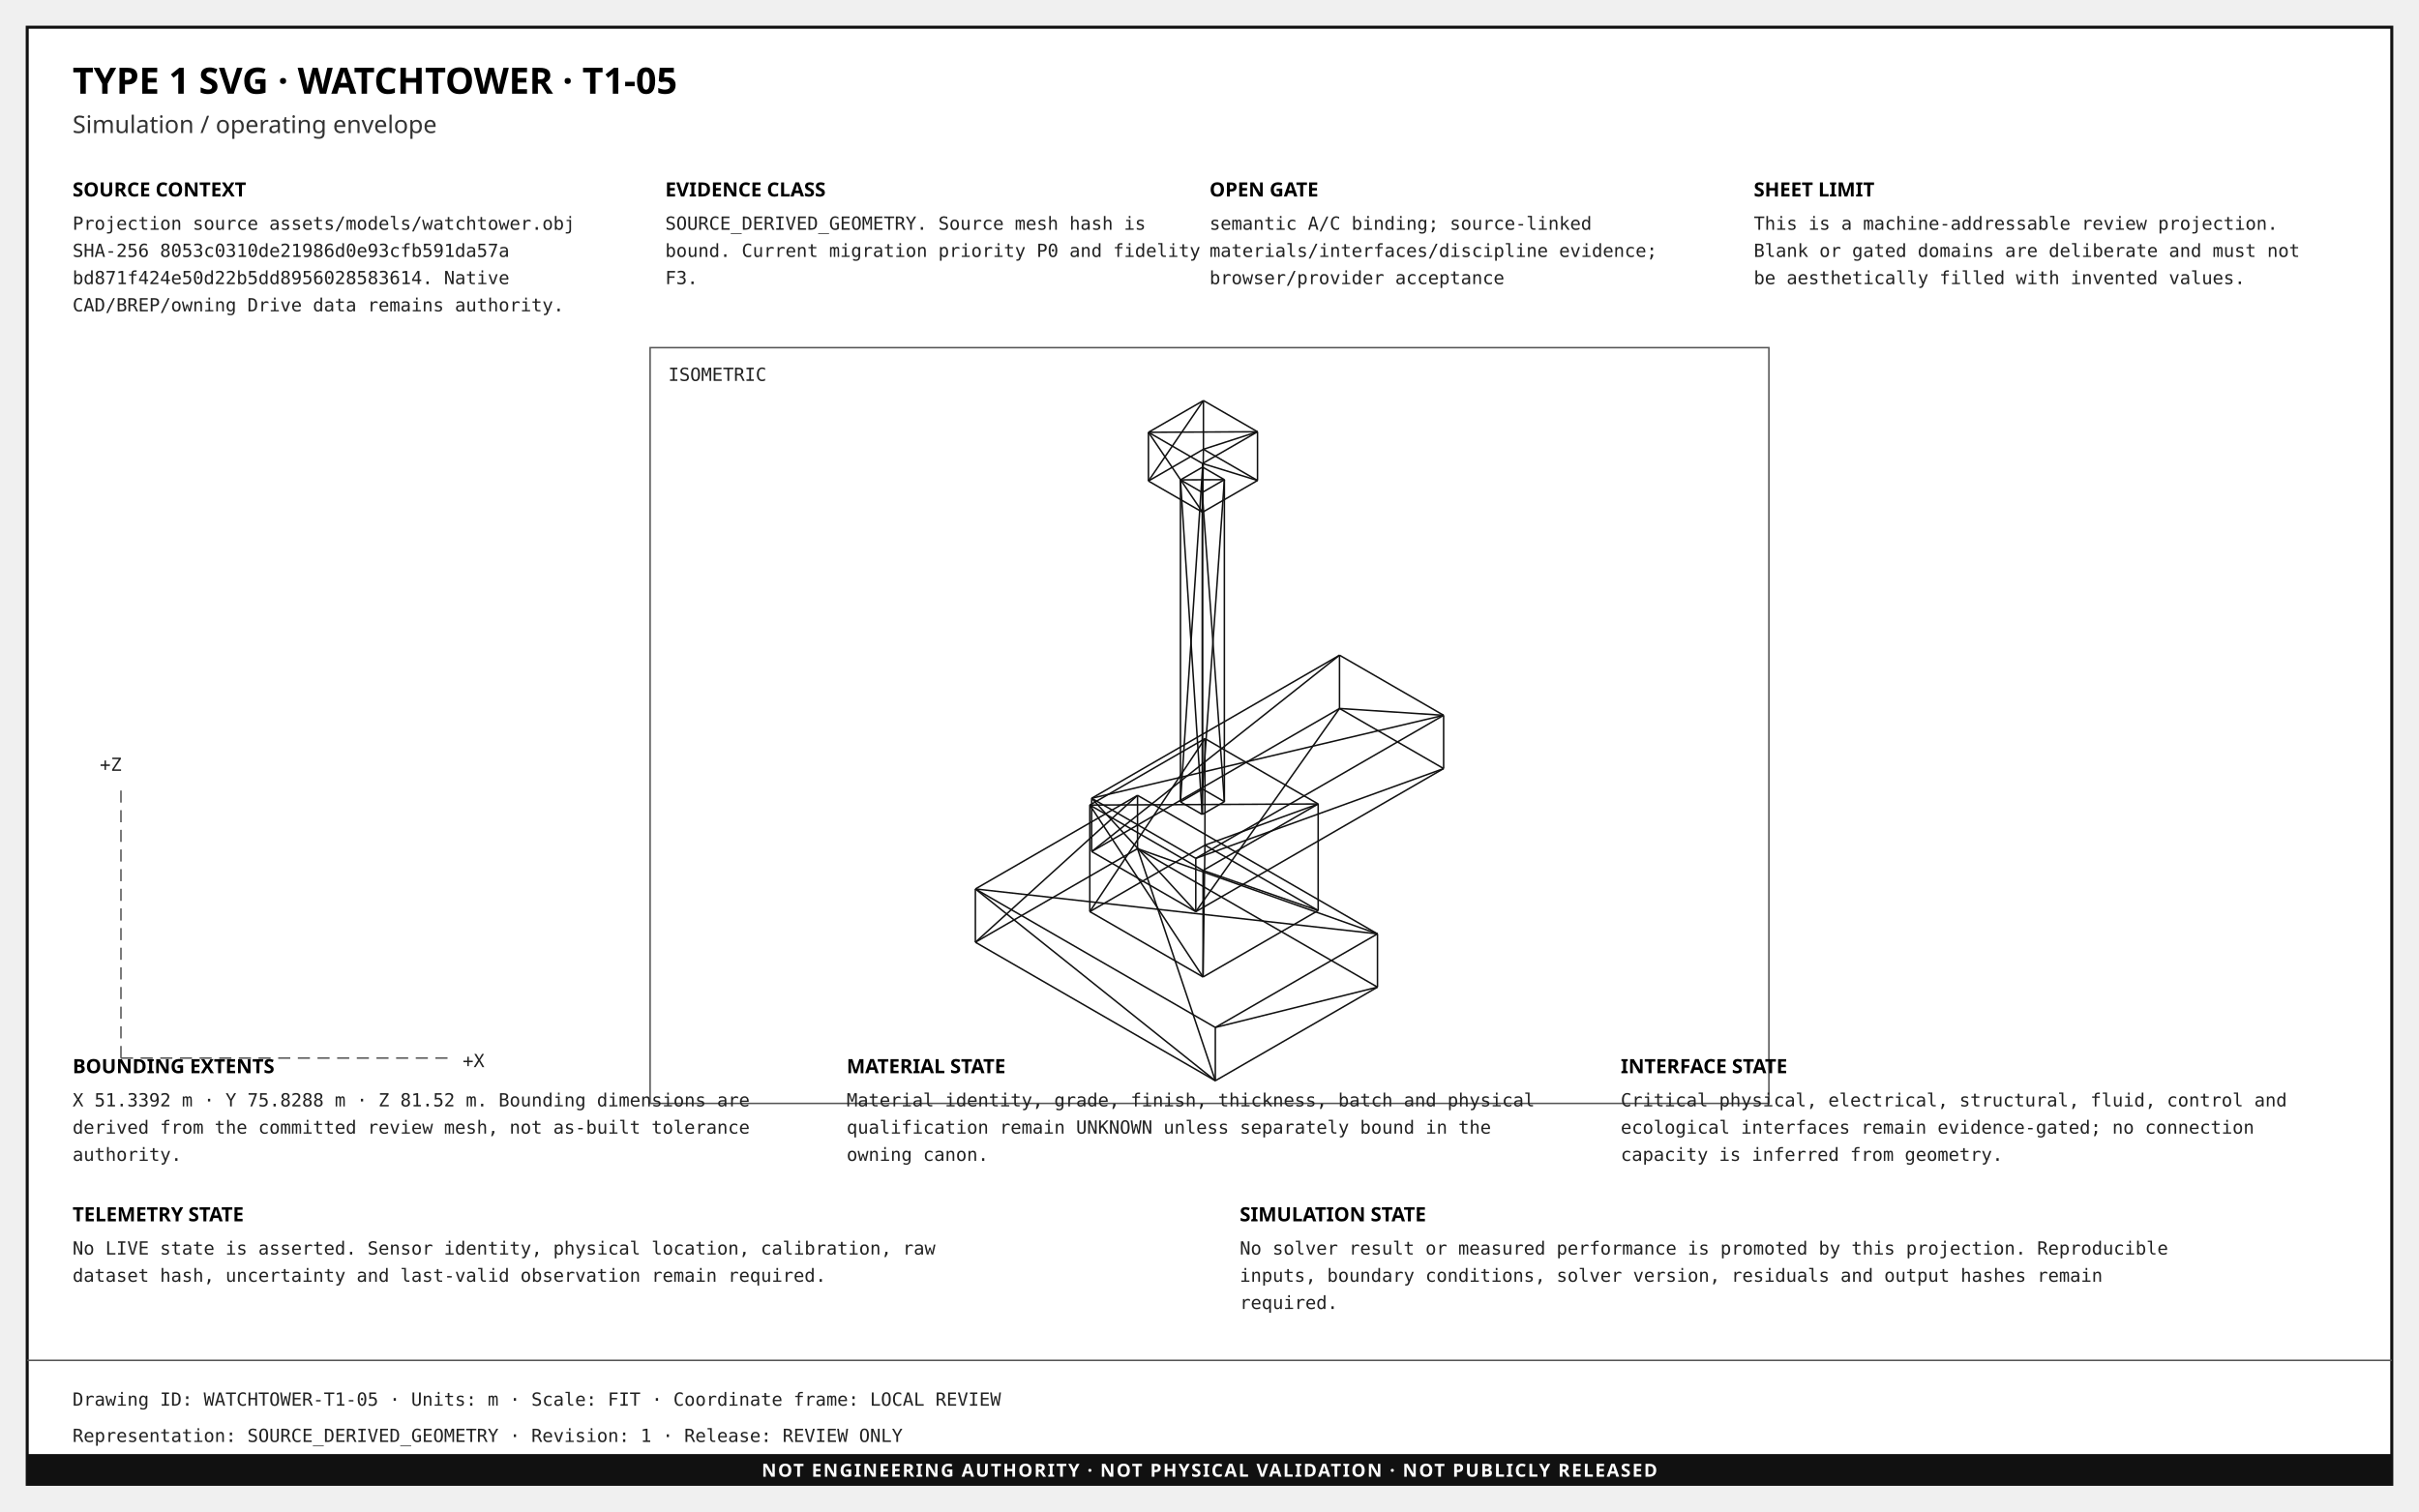
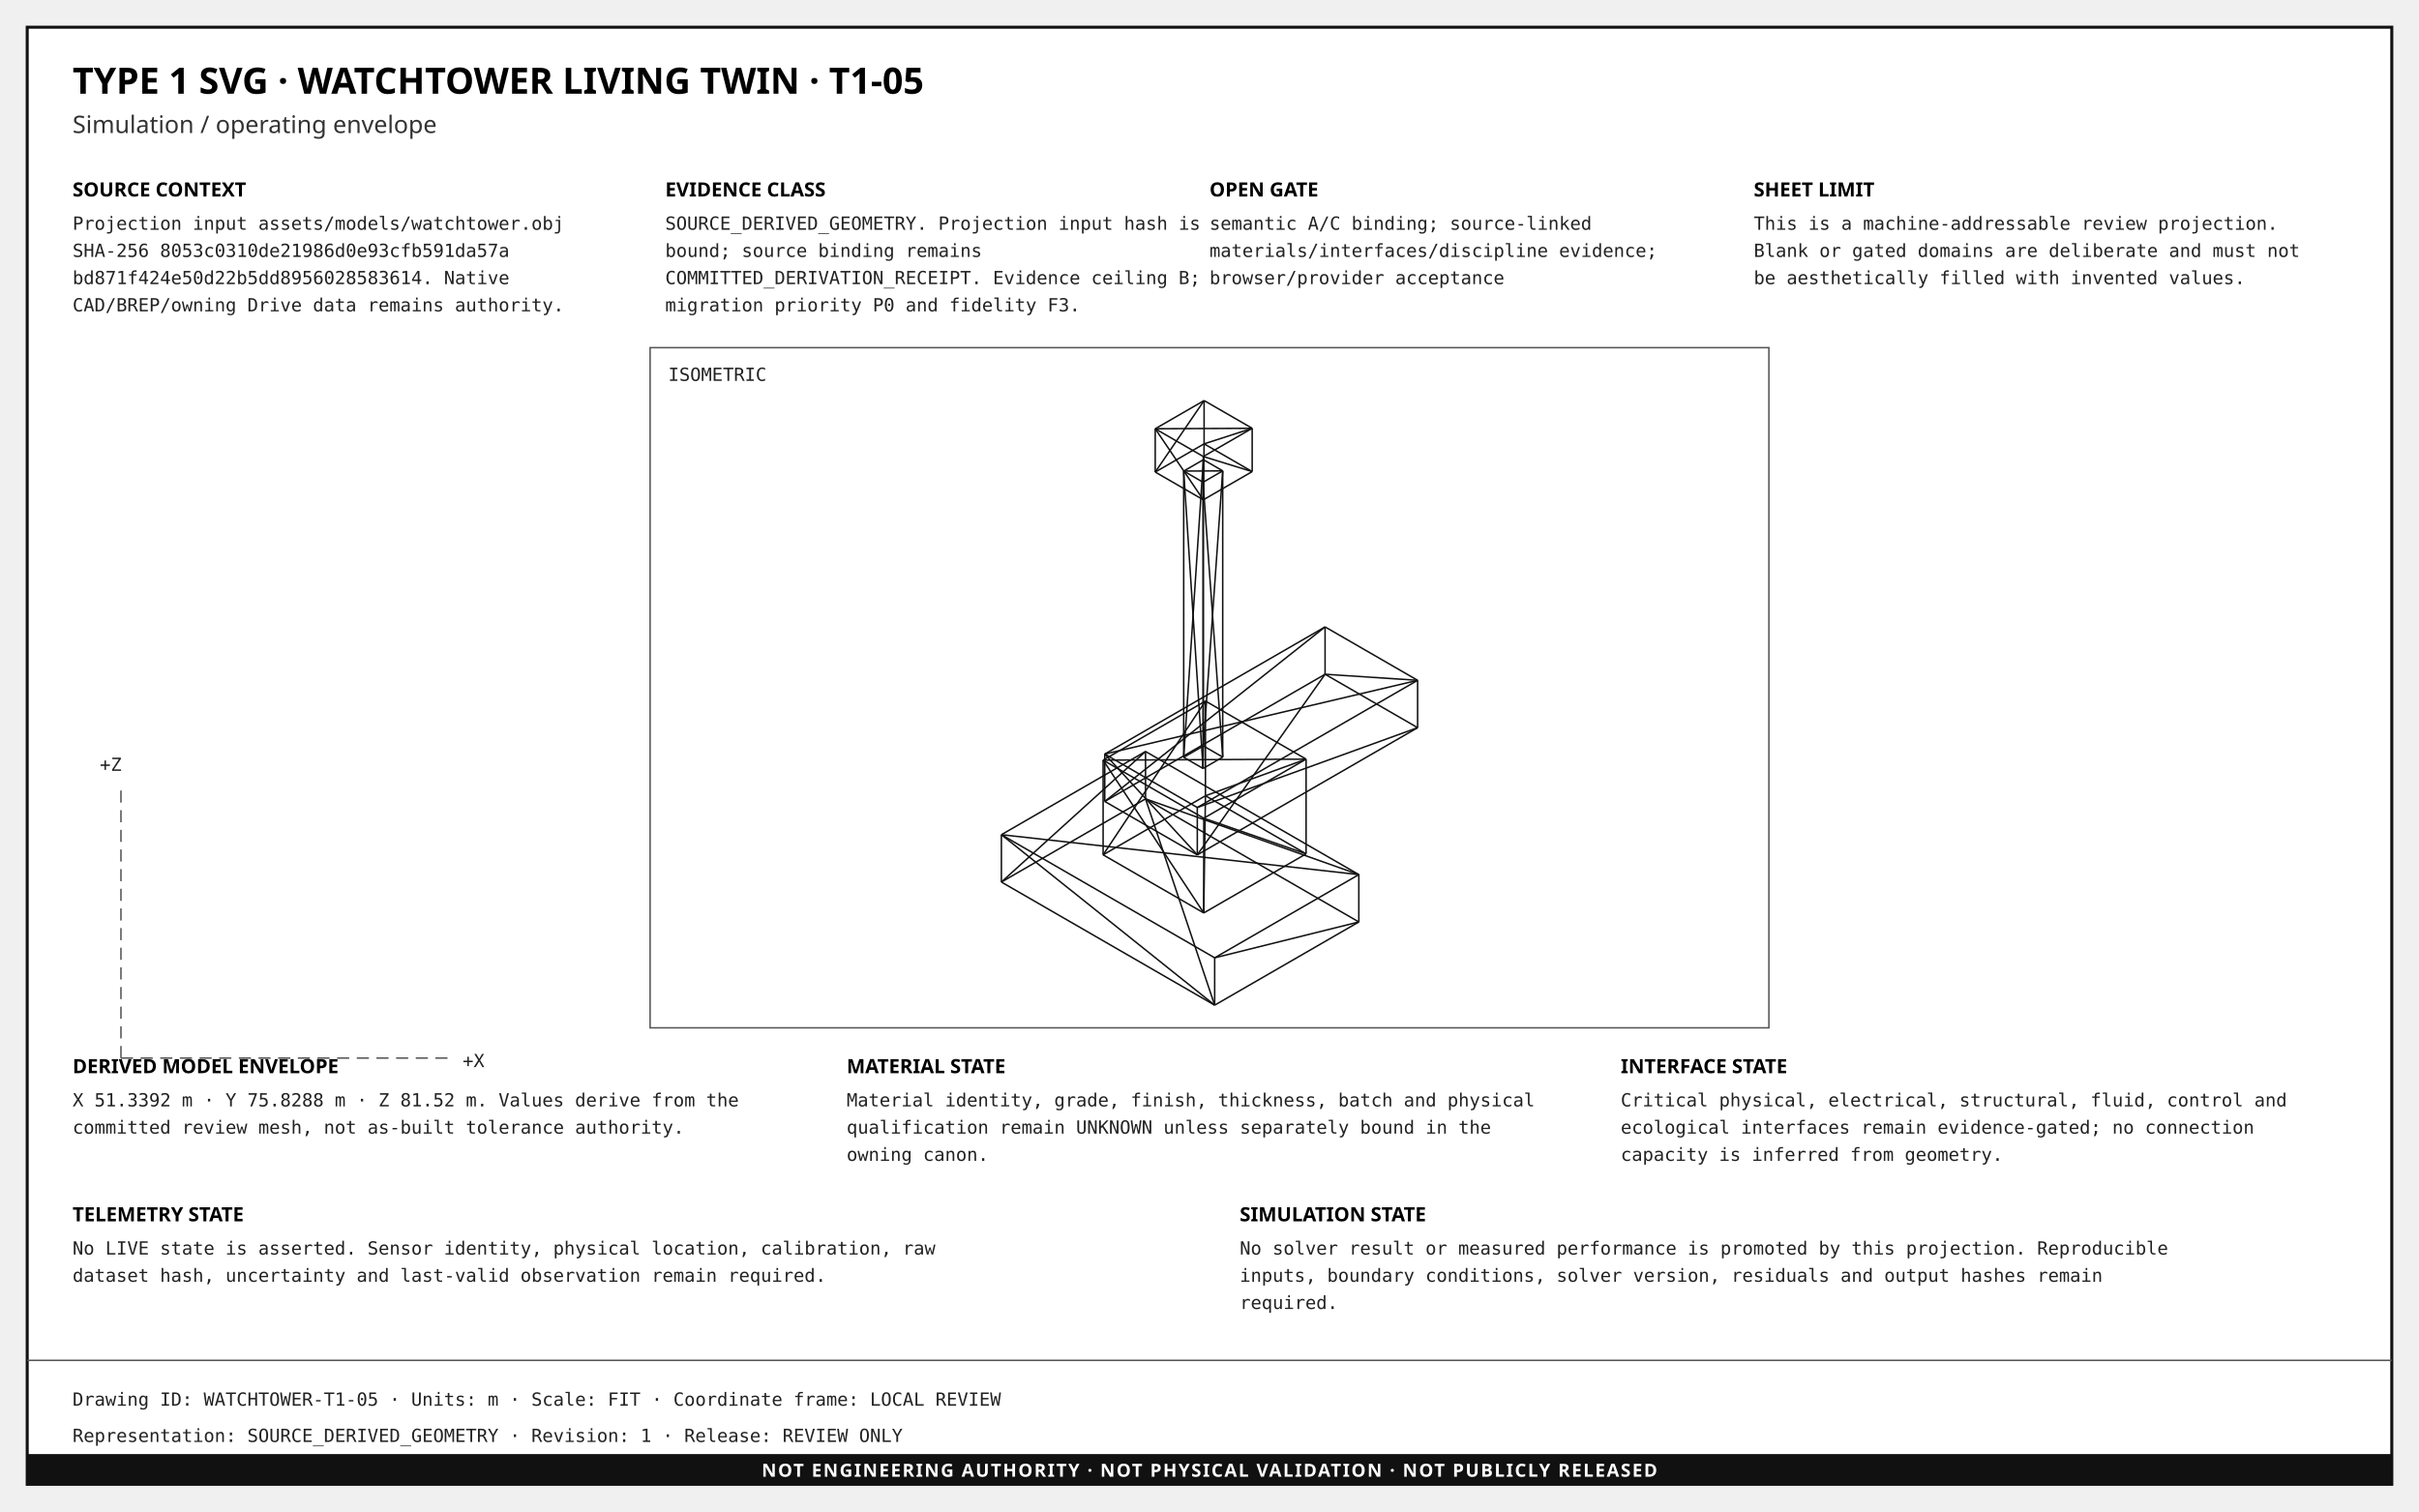
- <svg xmlns="http://www.w3.org/2000/svg" width="100%" height="auto" viewBox="0 0 1600 1000" preserveAspectRatio="xMidYMin meet" data-twin-id="watchtower" data-drawing-id="WATCHTOWER-T1-05" data-representation-class="SOURCE_DERIVED_GEOMETRY" data-release-state="REVIEW_ONLY_NOT_PUBLICLY_RELEASED">
-   <style>.sheet{fill:#fff;stroke:#111;stroke-width:2}.border,.viewbox{fill:none;stroke:#555;stroke-width:1}.geometry{stroke:#111;stroke-width:1;fill:none;vector-effect:non-scaling-stroke}.datum{stroke:#555;stroke-width:1;stroke-dasharray:8 5}.title{font:700 24px system-ui,sans-serif}.subtitle{font:16px system-ui,sans-serif;fill:#333}.section-title{font:700 13px system-ui,sans-serif}.body,.label{font:12px ui-monospace,monospace;fill:#222}.gate{fill:#111}.gate-text{font:700 12px system-ui,sans-serif;fill:#fff;letter-spacing:1px}</style>
+ <svg xmlns="http://www.w3.org/2000/svg" width="100%" height="auto" viewBox="0 0 1600 1000" preserveAspectRatio="xMidYMin meet" role="img" aria-labelledby="WATCHTOWER-T1-05-title WATCHTOWER-T1-05-desc" data-twin-id="watchtower" data-drawing-id="WATCHTOWER-T1-05" data-representation-class="SOURCE_DERIVED_GEOMETRY" data-package-kind="SOURCE_BOUNDED_REVIEW" data-evidence-ceiling="B" data-source-binding-state="COMMITTED_DERIVATION_RECEIPT" data-dimension-authority="DERIVED_MODEL_ENVELOPE_ONLY" data-type1-complete="false" data-release-eligible="false" data-release-state="REVIEW_ONLY_NOT_PUBLICLY_RELEASED">
+   <style>.sheet{fill:#fff;stroke:#111;stroke-width:2}.border,.viewbox{fill:none;stroke:#555;stroke-width:1}.geometry{stroke:#111;stroke-width:1;fill:none;vector-effect:non-scaling-stroke}.datum{stroke:#555;stroke-width:1;stroke-dasharray:8 5}.title{font:700 24px system-ui,sans-serif}.subtitle{font:16px system-ui,sans-serif;fill:#333}.section-title{font:700 13px system-ui,sans-serif}.body,.label{font:12px ui-monospace,monospace;fill:#222}.proxy-watermark{font:700 12px system-ui,sans-serif;fill:#111;letter-spacing:1.5px}.gate{fill:#111}.gate-text{font:700 12px system-ui,sans-serif;fill:#fff;letter-spacing:1px}</style>
  <g id="L00-SHEET" data-layer="L00-SHEET">
    <rect x="18" y="18" width="1564" height="964" class="sheet" />
-     <text x="48" y="62" class="title">TYPE 1 SVG · WATCHTOWER · T1-05</text>
+     <text x="48" y="62" class="title">TYPE 1 SVG · WATCHTOWER LIVING TWIN · T1-05</text>
    <text x="48" y="88" class="subtitle">Simulation / operating envelope</text>
    <line x1="18" y1="900" x2="1582" y2="900" class="border" />
    <text x="48" y="930" class="body">Drawing ID: WATCHTOWER-T1-05 · Units: m · Scale: FIT · Coordinate frame: LOCAL REVIEW</text>
    <text x="48" y="954" class="body">Representation: SOURCE_DERIVED_GEOMETRY · Revision: 1 · Release: REVIEW ONLY</text>
  </g>
  <g id="L10-CONTEXT" data-layer="L10-CONTEXT">
    <text x="48" y="130" class="section-title">SOURCE CONTEXT</text>
-     <text x="48" y="152" class="body">Projection source assets/models/watchtower.obj</text>
+     <text x="48" y="152" class="body">Projection input assets/models/watchtower.obj</text>
    <text x="48" y="170" class="body">SHA-256 8053c0310de21986d0e93cfb591da57a</text>
    <text x="48" y="188" class="body">bd871f424e50d22b5dd8956028583614. Native</text>
    <text x="48" y="206" class="body">CAD/BREP/owning Drive data remains authority.</text>
  </g>
  <g id="L20-AUTH-GEOMETRY" data-layer="L20-AUTH-GEOMETRY">

</g>
  <g id="L21-DERIVED-GEOMETRY" data-layer="L21-DERIVED-GEOMETRY">
-     <rect x="430" y="230" width="740" height="500" class="viewbox" />
+     <rect x="430" y="230" width="740" height="450" class="viewbox" />
    <text x="442" y="252" class="label">ISOMETRIC</text>
-     <line id="WATCHTOWER-T1-05-ISOMETRIC-edge-0000" data-feature-id="EDGE-0000" x1="720.835" y1="603.114" x2="720.835" y2="532.620" class="geometry" />
-     <line id="WATCHTOWER-T1-05-ISOMETRIC-edge-0001" data-feature-id="EDGE-0001" x1="720.835" y1="603.114" x2="796.981" y2="559.151" class="geometry" />
-     <line id="WATCHTOWER-T1-05-ISOMETRIC-edge-0002" data-feature-id="EDGE-0002" x1="720.835" y1="603.114" x2="796.981" y2="488.657" class="geometry" />
-     <line id="WATCHTOWER-T1-05-ISOMETRIC-edge-0003" data-feature-id="EDGE-0003" x1="720.835" y1="532.620" x2="796.981" y2="488.657" class="geometry" />
-     <line id="WATCHTOWER-T1-05-ISOMETRIC-edge-0004" data-feature-id="EDGE-0004" x1="796.981" y1="559.151" x2="796.981" y2="488.657" class="geometry" />
-     <line id="WATCHTOWER-T1-05-ISOMETRIC-edge-0005" data-feature-id="EDGE-0005" x1="720.835" y1="603.114" x2="795.727" y2="646.353" class="geometry" />
-     <line id="WATCHTOWER-T1-05-ISOMETRIC-edge-0006" data-feature-id="EDGE-0006" x1="720.835" y1="532.620" x2="795.727" y2="646.353" class="geometry" />
-     <line id="WATCHTOWER-T1-05-ISOMETRIC-edge-0007" data-feature-id="EDGE-0007" x1="796.981" y1="559.151" x2="795.727" y2="646.353" class="geometry" />
-     <line id="WATCHTOWER-T1-05-ISOMETRIC-edge-0008" data-feature-id="EDGE-0008" x1="720.835" y1="532.620" x2="795.727" y2="575.859" class="geometry" />
-     <line id="WATCHTOWER-T1-05-ISOMETRIC-edge-0009" data-feature-id="EDGE-0009" x1="795.727" y1="646.353" x2="795.727" y2="575.859" class="geometry" />
-     <line id="WATCHTOWER-T1-05-ISOMETRIC-edge-0010" data-feature-id="EDGE-0010" x1="796.981" y1="559.151" x2="871.873" y2="602.390" class="geometry" />
-     <line id="WATCHTOWER-T1-05-ISOMETRIC-edge-0011" data-feature-id="EDGE-0011" x1="795.727" y1="646.353" x2="871.873" y2="602.390" class="geometry" />
-     <line id="WATCHTOWER-T1-05-ISOMETRIC-edge-0012" data-feature-id="EDGE-0012" x1="795.727" y1="575.859" x2="871.873" y2="602.390" class="geometry" />
-     <line id="WATCHTOWER-T1-05-ISOMETRIC-edge-0013" data-feature-id="EDGE-0013" x1="720.835" y1="532.620" x2="871.873" y2="531.896" class="geometry" />
-     <line id="WATCHTOWER-T1-05-ISOMETRIC-edge-0014" data-feature-id="EDGE-0014" x1="796.981" y1="559.151" x2="871.873" y2="531.896" class="geometry" />
-     <line id="WATCHTOWER-T1-05-ISOMETRIC-edge-0015" data-feature-id="EDGE-0015" x1="796.981" y1="488.657" x2="871.873" y2="531.896" class="geometry" />
-     <line id="WATCHTOWER-T1-05-ISOMETRIC-edge-0016" data-feature-id="EDGE-0016" x1="795.727" y1="575.859" x2="871.873" y2="531.896" class="geometry" />
-     <line id="WATCHTOWER-T1-05-ISOMETRIC-edge-0017" data-feature-id="EDGE-0017" x1="871.873" y1="602.390" x2="871.873" y2="531.896" class="geometry" />
-     <line id="WATCHTOWER-T1-05-ISOMETRIC-edge-0018" data-feature-id="EDGE-0018" x1="780.796" y1="530.515" x2="780.796" y2="317.484" class="geometry" />
-     <line id="WATCHTOWER-T1-05-ISOMETRIC-edge-0019" data-feature-id="EDGE-0019" x1="780.796" y1="530.515" x2="795.436" y2="522.063" class="geometry" />
-     <line id="WATCHTOWER-T1-05-ISOMETRIC-edge-0020" data-feature-id="EDGE-0020" x1="780.796" y1="530.515" x2="795.436" y2="309.032" class="geometry" />
-     <line id="WATCHTOWER-T1-05-ISOMETRIC-edge-0021" data-feature-id="EDGE-0021" x1="780.796" y1="317.484" x2="795.436" y2="309.032" class="geometry" />
-     <line id="WATCHTOWER-T1-05-ISOMETRIC-edge-0022" data-feature-id="EDGE-0022" x1="795.436" y1="522.063" x2="795.436" y2="309.032" class="geometry" />
-     <line id="WATCHTOWER-T1-05-ISOMETRIC-edge-0023" data-feature-id="EDGE-0023" x1="780.796" y1="530.515" x2="795.195" y2="538.828" class="geometry" />
-     <line id="WATCHTOWER-T1-05-ISOMETRIC-edge-0024" data-feature-id="EDGE-0024" x1="780.796" y1="317.484" x2="795.195" y2="538.828" class="geometry" />
-     <line id="WATCHTOWER-T1-05-ISOMETRIC-edge-0025" data-feature-id="EDGE-0025" x1="795.436" y1="522.063" x2="795.195" y2="538.828" class="geometry" />
-     <line id="WATCHTOWER-T1-05-ISOMETRIC-edge-0026" data-feature-id="EDGE-0026" x1="780.796" y1="317.484" x2="795.195" y2="325.797" class="geometry" />
-     <line id="WATCHTOWER-T1-05-ISOMETRIC-edge-0027" data-feature-id="EDGE-0027" x1="795.195" y1="538.828" x2="795.195" y2="325.797" class="geometry" />
-     <line id="WATCHTOWER-T1-05-ISOMETRIC-edge-0028" data-feature-id="EDGE-0028" x1="795.436" y1="522.063" x2="809.834" y2="530.376" class="geometry" />
-     <line id="WATCHTOWER-T1-05-ISOMETRIC-edge-0029" data-feature-id="EDGE-0029" x1="795.195" y1="538.828" x2="809.834" y2="530.376" class="geometry" />
-     <line id="WATCHTOWER-T1-05-ISOMETRIC-edge-0030" data-feature-id="EDGE-0030" x1="795.195" y1="325.797" x2="809.834" y2="530.376" class="geometry" />
-     <line id="WATCHTOWER-T1-05-ISOMETRIC-edge-0031" data-feature-id="EDGE-0031" x1="780.796" y1="317.484" x2="809.834" y2="317.344" class="geometry" />
-     <line id="WATCHTOWER-T1-05-ISOMETRIC-edge-0032" data-feature-id="EDGE-0032" x1="795.436" y1="522.063" x2="809.834" y2="317.344" class="geometry" />
-     <line id="WATCHTOWER-T1-05-ISOMETRIC-edge-0033" data-feature-id="EDGE-0033" x1="795.436" y1="309.032" x2="809.834" y2="317.344" class="geometry" />
-     <line id="WATCHTOWER-T1-05-ISOMETRIC-edge-0034" data-feature-id="EDGE-0034" x1="795.195" y1="325.797" x2="809.834" y2="317.344" class="geometry" />
-     <line id="WATCHTOWER-T1-05-ISOMETRIC-edge-0035" data-feature-id="EDGE-0035" x1="809.834" y1="530.376" x2="809.834" y2="317.344" class="geometry" />
-     <line id="WATCHTOWER-T1-05-ISOMETRIC-edge-0036" data-feature-id="EDGE-0036" x1="759.606" y1="318.227" x2="759.606" y2="286.002" class="geometry" />
-     <line id="WATCHTOWER-T1-05-ISOMETRIC-edge-0037" data-feature-id="EDGE-0037" x1="759.606" y1="318.227" x2="795.982" y2="297.226" class="geometry" />
-     <line id="WATCHTOWER-T1-05-ISOMETRIC-edge-0038" data-feature-id="EDGE-0038" x1="759.606" y1="318.227" x2="795.982" y2="265.000" class="geometry" />
-     <line id="WATCHTOWER-T1-05-ISOMETRIC-edge-0039" data-feature-id="EDGE-0039" x1="759.606" y1="286.002" x2="795.982" y2="265.000" class="geometry" />
-     <line id="WATCHTOWER-T1-05-ISOMETRIC-edge-0040" data-feature-id="EDGE-0040" x1="795.982" y1="297.226" x2="795.982" y2="265.000" class="geometry" />
-     <line id="WATCHTOWER-T1-05-ISOMETRIC-edge-0041" data-feature-id="EDGE-0041" x1="759.606" y1="318.227" x2="795.383" y2="338.883" class="geometry" />
-     <line id="WATCHTOWER-T1-05-ISOMETRIC-edge-0042" data-feature-id="EDGE-0042" x1="759.606" y1="286.002" x2="795.383" y2="338.883" class="geometry" />
-     <line id="WATCHTOWER-T1-05-ISOMETRIC-edge-0043" data-feature-id="EDGE-0043" x1="795.982" y1="297.226" x2="795.383" y2="338.883" class="geometry" />
-     <line id="WATCHTOWER-T1-05-ISOMETRIC-edge-0044" data-feature-id="EDGE-0044" x1="759.606" y1="286.002" x2="795.383" y2="306.657" class="geometry" />
-     <line id="WATCHTOWER-T1-05-ISOMETRIC-edge-0045" data-feature-id="EDGE-0045" x1="795.383" y1="338.883" x2="795.383" y2="306.657" class="geometry" />
-     <line id="WATCHTOWER-T1-05-ISOMETRIC-edge-0046" data-feature-id="EDGE-0046" x1="795.982" y1="297.226" x2="831.759" y2="317.882" class="geometry" />
-     <line id="WATCHTOWER-T1-05-ISOMETRIC-edge-0047" data-feature-id="EDGE-0047" x1="795.383" y1="338.883" x2="831.759" y2="317.882" class="geometry" />
-     <line id="WATCHTOWER-T1-05-ISOMETRIC-edge-0048" data-feature-id="EDGE-0048" x1="795.383" y1="306.657" x2="831.759" y2="317.882" class="geometry" />
-     <line id="WATCHTOWER-T1-05-ISOMETRIC-edge-0049" data-feature-id="EDGE-0049" x1="759.606" y1="286.002" x2="831.759" y2="285.656" class="geometry" />
-     <line id="WATCHTOWER-T1-05-ISOMETRIC-edge-0050" data-feature-id="EDGE-0050" x1="795.982" y1="297.226" x2="831.759" y2="285.656" class="geometry" />
-     <line id="WATCHTOWER-T1-05-ISOMETRIC-edge-0051" data-feature-id="EDGE-0051" x1="795.982" y1="265.000" x2="831.759" y2="285.656" class="geometry" />
-     <line id="WATCHTOWER-T1-05-ISOMETRIC-edge-0052" data-feature-id="EDGE-0052" x1="795.383" y1="306.657" x2="831.759" y2="285.656" class="geometry" />
-     <line id="WATCHTOWER-T1-05-ISOMETRIC-edge-0053" data-feature-id="EDGE-0053" x1="831.759" y1="317.882" x2="831.759" y2="285.656" class="geometry" />
-     <line id="WATCHTOWER-T1-05-ISOMETRIC-edge-0054" data-feature-id="EDGE-0054" x1="722.059" y1="563.370" x2="722.059" y2="528.123" class="geometry" />
-     <line id="WATCHTOWER-T1-05-ISOMETRIC-edge-0055" data-feature-id="EDGE-0055" x1="722.059" y1="563.370" x2="885.998" y2="468.720" class="geometry" />
-     <line id="WATCHTOWER-T1-05-ISOMETRIC-edge-0056" data-feature-id="EDGE-0056" x1="722.059" y1="563.370" x2="885.998" y2="433.473" class="geometry" />
-     <line id="WATCHTOWER-T1-05-ISOMETRIC-edge-0057" data-feature-id="EDGE-0057" x1="722.059" y1="528.123" x2="885.998" y2="433.473" class="geometry" />
-     <line id="WATCHTOWER-T1-05-ISOMETRIC-edge-0058" data-feature-id="EDGE-0058" x1="885.998" y1="468.720" x2="885.998" y2="433.473" class="geometry" />
-     <line id="WATCHTOWER-T1-05-ISOMETRIC-edge-0059" data-feature-id="EDGE-0059" x1="722.059" y1="563.370" x2="790.921" y2="603.127" class="geometry" />
-     <line id="WATCHTOWER-T1-05-ISOMETRIC-edge-0060" data-feature-id="EDGE-0060" x1="722.059" y1="528.123" x2="790.921" y2="603.127" class="geometry" />
-     <line id="WATCHTOWER-T1-05-ISOMETRIC-edge-0061" data-feature-id="EDGE-0061" x1="885.998" y1="468.720" x2="790.921" y2="603.127" class="geometry" />
-     <line id="WATCHTOWER-T1-05-ISOMETRIC-edge-0062" data-feature-id="EDGE-0062" x1="722.059" y1="528.123" x2="790.921" y2="567.880" class="geometry" />
-     <line id="WATCHTOWER-T1-05-ISOMETRIC-edge-0063" data-feature-id="EDGE-0063" x1="790.921" y1="603.127" x2="790.921" y2="567.880" class="geometry" />
-     <line id="WATCHTOWER-T1-05-ISOMETRIC-edge-0064" data-feature-id="EDGE-0064" x1="885.998" y1="468.720" x2="954.859" y2="508.477" class="geometry" />
-     <line id="WATCHTOWER-T1-05-ISOMETRIC-edge-0065" data-feature-id="EDGE-0065" x1="790.921" y1="603.127" x2="954.859" y2="508.477" class="geometry" />
-     <line id="WATCHTOWER-T1-05-ISOMETRIC-edge-0066" data-feature-id="EDGE-0066" x1="790.921" y1="567.880" x2="954.859" y2="508.477" class="geometry" />
-     <line id="WATCHTOWER-T1-05-ISOMETRIC-edge-0067" data-feature-id="EDGE-0067" x1="722.059" y1="528.123" x2="954.859" y2="473.230" class="geometry" />
-     <line id="WATCHTOWER-T1-05-ISOMETRIC-edge-0068" data-feature-id="EDGE-0068" x1="885.998" y1="468.720" x2="954.859" y2="473.230" class="geometry" />
-     <line id="WATCHTOWER-T1-05-ISOMETRIC-edge-0069" data-feature-id="EDGE-0069" x1="885.998" y1="433.473" x2="954.859" y2="473.230" class="geometry" />
-     <line id="WATCHTOWER-T1-05-ISOMETRIC-edge-0070" data-feature-id="EDGE-0070" x1="790.921" y1="567.880" x2="954.859" y2="473.230" class="geometry" />
-     <line id="WATCHTOWER-T1-05-ISOMETRIC-edge-0071" data-feature-id="EDGE-0071" x1="954.859" y1="508.477" x2="954.859" y2="473.230" class="geometry" />
-     <line id="WATCHTOWER-T1-05-ISOMETRIC-edge-0072" data-feature-id="EDGE-0072" x1="645.141" y1="623.369" x2="645.141" y2="588.121" class="geometry" />
-     <line id="WATCHTOWER-T1-05-ISOMETRIC-edge-0073" data-feature-id="EDGE-0073" x1="645.141" y1="623.369" x2="752.401" y2="561.442" class="geometry" />
-     <line id="WATCHTOWER-T1-05-ISOMETRIC-edge-0074" data-feature-id="EDGE-0074" x1="645.141" y1="623.369" x2="752.401" y2="526.195" class="geometry" />
-     <line id="WATCHTOWER-T1-05-ISOMETRIC-edge-0075" data-feature-id="EDGE-0075" x1="645.141" y1="588.121" x2="752.401" y2="526.195" class="geometry" />
-     <line id="WATCHTOWER-T1-05-ISOMETRIC-edge-0076" data-feature-id="EDGE-0076" x1="752.401" y1="561.442" x2="752.401" y2="526.195" class="geometry" />
-     <line id="WATCHTOWER-T1-05-ISOMETRIC-edge-0077" data-feature-id="EDGE-0077" x1="645.141" y1="623.369" x2="803.851" y2="715.000" class="geometry" />
-     <line id="WATCHTOWER-T1-05-ISOMETRIC-edge-0078" data-feature-id="EDGE-0078" x1="645.141" y1="588.121" x2="803.851" y2="715.000" class="geometry" />
-     <line id="WATCHTOWER-T1-05-ISOMETRIC-edge-0079" data-feature-id="EDGE-0079" x1="752.401" y1="561.442" x2="803.851" y2="715.000" class="geometry" />
-     <line id="WATCHTOWER-T1-05-ISOMETRIC-edge-0080" data-feature-id="EDGE-0080" x1="645.141" y1="588.121" x2="803.851" y2="679.753" class="geometry" />
-     <line id="WATCHTOWER-T1-05-ISOMETRIC-edge-0081" data-feature-id="EDGE-0081" x1="803.851" y1="715.000" x2="803.851" y2="679.753" class="geometry" />
-     <line id="WATCHTOWER-T1-05-ISOMETRIC-edge-0082" data-feature-id="EDGE-0082" x1="752.401" y1="561.442" x2="911.111" y2="653.073" class="geometry" />
-     <line id="WATCHTOWER-T1-05-ISOMETRIC-edge-0083" data-feature-id="EDGE-0083" x1="803.851" y1="715.000" x2="911.111" y2="653.073" class="geometry" />
-     <line id="WATCHTOWER-T1-05-ISOMETRIC-edge-0084" data-feature-id="EDGE-0084" x1="803.851" y1="679.753" x2="911.111" y2="653.073" class="geometry" />
-     <line id="WATCHTOWER-T1-05-ISOMETRIC-edge-0085" data-feature-id="EDGE-0085" x1="645.141" y1="588.121" x2="911.111" y2="617.826" class="geometry" />
-     <line id="WATCHTOWER-T1-05-ISOMETRIC-edge-0086" data-feature-id="EDGE-0086" x1="752.401" y1="561.442" x2="911.111" y2="617.826" class="geometry" />
-     <line id="WATCHTOWER-T1-05-ISOMETRIC-edge-0087" data-feature-id="EDGE-0087" x1="752.401" y1="526.195" x2="911.111" y2="617.826" class="geometry" />
-     <line id="WATCHTOWER-T1-05-ISOMETRIC-edge-0088" data-feature-id="EDGE-0088" x1="803.851" y1="679.753" x2="911.111" y2="617.826" class="geometry" />
-     <line id="WATCHTOWER-T1-05-ISOMETRIC-edge-0089" data-feature-id="EDGE-0089" x1="911.111" y1="653.073" x2="911.111" y2="617.826" class="geometry" />
+     <line id="WATCHTOWER-T1-05-ISOMETRIC-edge-0000" data-feature-id="EDGE-0000" x1="729.631" y1="565.546" x2="729.631" y2="502.885" class="geometry" />
+     <line id="WATCHTOWER-T1-05-ISOMETRIC-edge-0001" data-feature-id="EDGE-0001" x1="729.631" y1="565.546" x2="797.316" y2="526.468" class="geometry" />
+     <line id="WATCHTOWER-T1-05-ISOMETRIC-edge-0002" data-feature-id="EDGE-0002" x1="729.631" y1="565.546" x2="797.316" y2="463.806" class="geometry" />
+     <line id="WATCHTOWER-T1-05-ISOMETRIC-edge-0003" data-feature-id="EDGE-0003" x1="729.631" y1="502.885" x2="797.316" y2="463.806" class="geometry" />
+     <line id="WATCHTOWER-T1-05-ISOMETRIC-edge-0004" data-feature-id="EDGE-0004" x1="797.316" y1="526.468" x2="797.316" y2="463.806" class="geometry" />
+     <line id="WATCHTOWER-T1-05-ISOMETRIC-edge-0005" data-feature-id="EDGE-0005" x1="729.631" y1="565.546" x2="796.202" y2="603.981" class="geometry" />
+     <line id="WATCHTOWER-T1-05-ISOMETRIC-edge-0006" data-feature-id="EDGE-0006" x1="729.631" y1="502.885" x2="796.202" y2="603.981" class="geometry" />
+     <line id="WATCHTOWER-T1-05-ISOMETRIC-edge-0007" data-feature-id="EDGE-0007" x1="797.316" y1="526.468" x2="796.202" y2="603.981" class="geometry" />
+     <line id="WATCHTOWER-T1-05-ISOMETRIC-edge-0008" data-feature-id="EDGE-0008" x1="729.631" y1="502.885" x2="796.202" y2="541.319" class="geometry" />
+     <line id="WATCHTOWER-T1-05-ISOMETRIC-edge-0009" data-feature-id="EDGE-0009" x1="796.202" y1="603.981" x2="796.202" y2="541.319" class="geometry" />
+     <line id="WATCHTOWER-T1-05-ISOMETRIC-edge-0010" data-feature-id="EDGE-0010" x1="797.316" y1="526.468" x2="863.887" y2="564.903" class="geometry" />
+     <line id="WATCHTOWER-T1-05-ISOMETRIC-edge-0011" data-feature-id="EDGE-0011" x1="796.202" y1="603.981" x2="863.887" y2="564.903" class="geometry" />
+     <line id="WATCHTOWER-T1-05-ISOMETRIC-edge-0012" data-feature-id="EDGE-0012" x1="796.202" y1="541.319" x2="863.887" y2="564.903" class="geometry" />
+     <line id="WATCHTOWER-T1-05-ISOMETRIC-edge-0013" data-feature-id="EDGE-0013" x1="729.631" y1="502.885" x2="863.887" y2="502.241" class="geometry" />
+     <line id="WATCHTOWER-T1-05-ISOMETRIC-edge-0014" data-feature-id="EDGE-0014" x1="797.316" y1="526.468" x2="863.887" y2="502.241" class="geometry" />
+     <line id="WATCHTOWER-T1-05-ISOMETRIC-edge-0015" data-feature-id="EDGE-0015" x1="797.316" y1="463.806" x2="863.887" y2="502.241" class="geometry" />
+     <line id="WATCHTOWER-T1-05-ISOMETRIC-edge-0016" data-feature-id="EDGE-0016" x1="796.202" y1="541.319" x2="863.887" y2="502.241" class="geometry" />
+     <line id="WATCHTOWER-T1-05-ISOMETRIC-edge-0017" data-feature-id="EDGE-0017" x1="863.887" y1="564.903" x2="863.887" y2="502.241" class="geometry" />
+     <line id="WATCHTOWER-T1-05-ISOMETRIC-edge-0018" data-feature-id="EDGE-0018" x1="782.930" y1="501.014" x2="782.930" y2="311.652" class="geometry" />
+     <line id="WATCHTOWER-T1-05-ISOMETRIC-edge-0019" data-feature-id="EDGE-0019" x1="782.930" y1="501.014" x2="795.943" y2="493.501" class="geometry" />
+     <line id="WATCHTOWER-T1-05-ISOMETRIC-edge-0020" data-feature-id="EDGE-0020" x1="782.930" y1="501.014" x2="795.943" y2="304.139" class="geometry" />
+     <line id="WATCHTOWER-T1-05-ISOMETRIC-edge-0021" data-feature-id="EDGE-0021" x1="782.930" y1="311.652" x2="795.943" y2="304.139" class="geometry" />
+     <line id="WATCHTOWER-T1-05-ISOMETRIC-edge-0022" data-feature-id="EDGE-0022" x1="795.943" y1="493.501" x2="795.943" y2="304.139" class="geometry" />
+     <line id="WATCHTOWER-T1-05-ISOMETRIC-edge-0023" data-feature-id="EDGE-0023" x1="782.930" y1="501.014" x2="795.729" y2="508.403" class="geometry" />
+     <line id="WATCHTOWER-T1-05-ISOMETRIC-edge-0024" data-feature-id="EDGE-0024" x1="782.930" y1="311.652" x2="795.729" y2="508.403" class="geometry" />
+     <line id="WATCHTOWER-T1-05-ISOMETRIC-edge-0025" data-feature-id="EDGE-0025" x1="795.943" y1="493.501" x2="795.729" y2="508.403" class="geometry" />
+     <line id="WATCHTOWER-T1-05-ISOMETRIC-edge-0026" data-feature-id="EDGE-0026" x1="782.930" y1="311.652" x2="795.729" y2="319.041" class="geometry" />
+     <line id="WATCHTOWER-T1-05-ISOMETRIC-edge-0027" data-feature-id="EDGE-0027" x1="795.729" y1="508.403" x2="795.729" y2="319.041" class="geometry" />
+     <line id="WATCHTOWER-T1-05-ISOMETRIC-edge-0028" data-feature-id="EDGE-0028" x1="795.943" y1="493.501" x2="808.741" y2="500.890" class="geometry" />
+     <line id="WATCHTOWER-T1-05-ISOMETRIC-edge-0029" data-feature-id="EDGE-0029" x1="795.729" y1="508.403" x2="808.741" y2="500.890" class="geometry" />
+     <line id="WATCHTOWER-T1-05-ISOMETRIC-edge-0030" data-feature-id="EDGE-0030" x1="795.729" y1="319.041" x2="808.741" y2="500.890" class="geometry" />
+     <line id="WATCHTOWER-T1-05-ISOMETRIC-edge-0031" data-feature-id="EDGE-0031" x1="782.930" y1="311.652" x2="808.741" y2="311.528" class="geometry" />
+     <line id="WATCHTOWER-T1-05-ISOMETRIC-edge-0032" data-feature-id="EDGE-0032" x1="795.943" y1="493.501" x2="808.741" y2="311.528" class="geometry" />
+     <line id="WATCHTOWER-T1-05-ISOMETRIC-edge-0033" data-feature-id="EDGE-0033" x1="795.943" y1="304.139" x2="808.741" y2="311.528" class="geometry" />
+     <line id="WATCHTOWER-T1-05-ISOMETRIC-edge-0034" data-feature-id="EDGE-0034" x1="795.729" y1="319.041" x2="808.741" y2="311.528" class="geometry" />
+     <line id="WATCHTOWER-T1-05-ISOMETRIC-edge-0035" data-feature-id="EDGE-0035" x1="808.741" y1="500.890" x2="808.741" y2="311.528" class="geometry" />
+     <line id="WATCHTOWER-T1-05-ISOMETRIC-edge-0036" data-feature-id="EDGE-0036" x1="764.094" y1="312.313" x2="764.094" y2="283.668" class="geometry" />
+     <line id="WATCHTOWER-T1-05-ISOMETRIC-edge-0037" data-feature-id="EDGE-0037" x1="764.094" y1="312.313" x2="796.428" y2="293.645" class="geometry" />
+     <line id="WATCHTOWER-T1-05-ISOMETRIC-edge-0038" data-feature-id="EDGE-0038" x1="764.094" y1="312.313" x2="796.428" y2="265.000" class="geometry" />
+     <line id="WATCHTOWER-T1-05-ISOMETRIC-edge-0039" data-feature-id="EDGE-0039" x1="764.094" y1="283.668" x2="796.428" y2="265.000" class="geometry" />
+     <line id="WATCHTOWER-T1-05-ISOMETRIC-edge-0040" data-feature-id="EDGE-0040" x1="796.428" y1="293.645" x2="796.428" y2="265.000" class="geometry" />
+     <line id="WATCHTOWER-T1-05-ISOMETRIC-edge-0041" data-feature-id="EDGE-0041" x1="764.094" y1="312.313" x2="795.896" y2="330.674" class="geometry" />
+     <line id="WATCHTOWER-T1-05-ISOMETRIC-edge-0042" data-feature-id="EDGE-0042" x1="764.094" y1="283.668" x2="795.896" y2="330.674" class="geometry" />
+     <line id="WATCHTOWER-T1-05-ISOMETRIC-edge-0043" data-feature-id="EDGE-0043" x1="796.428" y1="293.645" x2="795.896" y2="330.674" class="geometry" />
+     <line id="WATCHTOWER-T1-05-ISOMETRIC-edge-0044" data-feature-id="EDGE-0044" x1="764.094" y1="283.668" x2="795.896" y2="302.029" class="geometry" />
+     <line id="WATCHTOWER-T1-05-ISOMETRIC-edge-0045" data-feature-id="EDGE-0045" x1="795.896" y1="330.674" x2="795.896" y2="302.029" class="geometry" />
+     <line id="WATCHTOWER-T1-05-ISOMETRIC-edge-0046" data-feature-id="EDGE-0046" x1="796.428" y1="293.645" x2="828.230" y2="312.006" class="geometry" />
+     <line id="WATCHTOWER-T1-05-ISOMETRIC-edge-0047" data-feature-id="EDGE-0047" x1="795.896" y1="330.674" x2="828.230" y2="312.006" class="geometry" />
+     <line id="WATCHTOWER-T1-05-ISOMETRIC-edge-0048" data-feature-id="EDGE-0048" x1="795.896" y1="302.029" x2="828.230" y2="312.006" class="geometry" />
+     <line id="WATCHTOWER-T1-05-ISOMETRIC-edge-0049" data-feature-id="EDGE-0049" x1="764.094" y1="283.668" x2="828.230" y2="283.361" class="geometry" />
+     <line id="WATCHTOWER-T1-05-ISOMETRIC-edge-0050" data-feature-id="EDGE-0050" x1="796.428" y1="293.645" x2="828.230" y2="283.361" class="geometry" />
+     <line id="WATCHTOWER-T1-05-ISOMETRIC-edge-0051" data-feature-id="EDGE-0051" x1="796.428" y1="265.000" x2="828.230" y2="283.361" class="geometry" />
+     <line id="WATCHTOWER-T1-05-ISOMETRIC-edge-0052" data-feature-id="EDGE-0052" x1="795.896" y1="302.029" x2="828.230" y2="283.361" class="geometry" />
+     <line id="WATCHTOWER-T1-05-ISOMETRIC-edge-0053" data-feature-id="EDGE-0053" x1="828.230" y1="312.006" x2="828.230" y2="283.361" class="geometry" />
+     <line id="WATCHTOWER-T1-05-ISOMETRIC-edge-0054" data-feature-id="EDGE-0054" x1="730.719" y1="530.218" x2="730.719" y2="498.887" class="geometry" />
+     <line id="WATCHTOWER-T1-05-ISOMETRIC-edge-0055" data-feature-id="EDGE-0055" x1="730.719" y1="530.218" x2="876.443" y2="446.084" class="geometry" />
+     <line id="WATCHTOWER-T1-05-ISOMETRIC-edge-0056" data-feature-id="EDGE-0056" x1="730.719" y1="530.218" x2="876.443" y2="414.754" class="geometry" />
+     <line id="WATCHTOWER-T1-05-ISOMETRIC-edge-0057" data-feature-id="EDGE-0057" x1="730.719" y1="498.887" x2="876.443" y2="414.754" class="geometry" />
+     <line id="WATCHTOWER-T1-05-ISOMETRIC-edge-0058" data-feature-id="EDGE-0058" x1="876.443" y1="446.084" x2="876.443" y2="414.754" class="geometry" />
+     <line id="WATCHTOWER-T1-05-ISOMETRIC-edge-0059" data-feature-id="EDGE-0059" x1="730.719" y1="530.218" x2="791.930" y2="565.557" class="geometry" />
+     <line id="WATCHTOWER-T1-05-ISOMETRIC-edge-0060" data-feature-id="EDGE-0060" x1="730.719" y1="498.887" x2="791.930" y2="565.557" class="geometry" />
+     <line id="WATCHTOWER-T1-05-ISOMETRIC-edge-0061" data-feature-id="EDGE-0061" x1="876.443" y1="446.084" x2="791.930" y2="565.557" class="geometry" />
+     <line id="WATCHTOWER-T1-05-ISOMETRIC-edge-0062" data-feature-id="EDGE-0062" x1="730.719" y1="498.887" x2="791.930" y2="534.227" class="geometry" />
+     <line id="WATCHTOWER-T1-05-ISOMETRIC-edge-0063" data-feature-id="EDGE-0063" x1="791.930" y1="565.557" x2="791.930" y2="534.227" class="geometry" />
+     <line id="WATCHTOWER-T1-05-ISOMETRIC-edge-0064" data-feature-id="EDGE-0064" x1="876.443" y1="446.084" x2="937.653" y2="481.424" class="geometry" />
+     <line id="WATCHTOWER-T1-05-ISOMETRIC-edge-0065" data-feature-id="EDGE-0065" x1="791.930" y1="565.557" x2="937.653" y2="481.424" class="geometry" />
+     <line id="WATCHTOWER-T1-05-ISOMETRIC-edge-0066" data-feature-id="EDGE-0066" x1="791.930" y1="534.227" x2="937.653" y2="481.424" class="geometry" />
+     <line id="WATCHTOWER-T1-05-ISOMETRIC-edge-0067" data-feature-id="EDGE-0067" x1="730.719" y1="498.887" x2="937.653" y2="450.093" class="geometry" />
+     <line id="WATCHTOWER-T1-05-ISOMETRIC-edge-0068" data-feature-id="EDGE-0068" x1="876.443" y1="446.084" x2="937.653" y2="450.093" class="geometry" />
+     <line id="WATCHTOWER-T1-05-ISOMETRIC-edge-0069" data-feature-id="EDGE-0069" x1="876.443" y1="414.754" x2="937.653" y2="450.093" class="geometry" />
+     <line id="WATCHTOWER-T1-05-ISOMETRIC-edge-0070" data-feature-id="EDGE-0070" x1="791.930" y1="534.227" x2="937.653" y2="450.093" class="geometry" />
+     <line id="WATCHTOWER-T1-05-ISOMETRIC-edge-0071" data-feature-id="EDGE-0071" x1="937.653" y1="481.424" x2="937.653" y2="450.093" class="geometry" />
+     <line id="WATCHTOWER-T1-05-ISOMETRIC-edge-0072" data-feature-id="EDGE-0072" x1="662.347" y1="583.550" x2="662.347" y2="552.219" class="geometry" />
+     <line id="WATCHTOWER-T1-05-ISOMETRIC-edge-0073" data-feature-id="EDGE-0073" x1="662.347" y1="583.550" x2="757.690" y2="528.504" class="geometry" />
+     <line id="WATCHTOWER-T1-05-ISOMETRIC-edge-0074" data-feature-id="EDGE-0074" x1="662.347" y1="583.550" x2="757.690" y2="497.173" class="geometry" />
+     <line id="WATCHTOWER-T1-05-ISOMETRIC-edge-0075" data-feature-id="EDGE-0075" x1="662.347" y1="552.219" x2="757.690" y2="497.173" class="geometry" />
+     <line id="WATCHTOWER-T1-05-ISOMETRIC-edge-0076" data-feature-id="EDGE-0076" x1="757.690" y1="528.504" x2="757.690" y2="497.173" class="geometry" />
+     <line id="WATCHTOWER-T1-05-ISOMETRIC-edge-0077" data-feature-id="EDGE-0077" x1="662.347" y1="583.550" x2="803.423" y2="665.000" class="geometry" />
+     <line id="WATCHTOWER-T1-05-ISOMETRIC-edge-0078" data-feature-id="EDGE-0078" x1="662.347" y1="552.219" x2="803.423" y2="665.000" class="geometry" />
+     <line id="WATCHTOWER-T1-05-ISOMETRIC-edge-0079" data-feature-id="EDGE-0079" x1="757.690" y1="528.504" x2="803.423" y2="665.000" class="geometry" />
+     <line id="WATCHTOWER-T1-05-ISOMETRIC-edge-0080" data-feature-id="EDGE-0080" x1="662.347" y1="552.219" x2="803.423" y2="633.669" class="geometry" />
+     <line id="WATCHTOWER-T1-05-ISOMETRIC-edge-0081" data-feature-id="EDGE-0081" x1="803.423" y1="665.000" x2="803.423" y2="633.669" class="geometry" />
+     <line id="WATCHTOWER-T1-05-ISOMETRIC-edge-0082" data-feature-id="EDGE-0082" x1="757.690" y1="528.504" x2="898.766" y2="609.954" class="geometry" />
+     <line id="WATCHTOWER-T1-05-ISOMETRIC-edge-0083" data-feature-id="EDGE-0083" x1="803.423" y1="665.000" x2="898.766" y2="609.954" class="geometry" />
+     <line id="WATCHTOWER-T1-05-ISOMETRIC-edge-0084" data-feature-id="EDGE-0084" x1="803.423" y1="633.669" x2="898.766" y2="609.954" class="geometry" />
+     <line id="WATCHTOWER-T1-05-ISOMETRIC-edge-0085" data-feature-id="EDGE-0085" x1="662.347" y1="552.219" x2="898.766" y2="578.623" class="geometry" />
+     <line id="WATCHTOWER-T1-05-ISOMETRIC-edge-0086" data-feature-id="EDGE-0086" x1="757.690" y1="528.504" x2="898.766" y2="578.623" class="geometry" />
+     <line id="WATCHTOWER-T1-05-ISOMETRIC-edge-0087" data-feature-id="EDGE-0087" x1="757.690" y1="497.173" x2="898.766" y2="578.623" class="geometry" />
+     <line id="WATCHTOWER-T1-05-ISOMETRIC-edge-0088" data-feature-id="EDGE-0088" x1="803.423" y1="633.669" x2="898.766" y2="578.623" class="geometry" />
+     <line id="WATCHTOWER-T1-05-ISOMETRIC-edge-0089" data-feature-id="EDGE-0089" x1="898.766" y1="609.954" x2="898.766" y2="578.623" class="geometry" />
  </g>
  <g id="L22-PROVISIONAL-GEOMETRY" data-layer="L22-PROVISIONAL-GEOMETRY">

</g>
  <g id="L30-HIDDEN" data-layer="L30-HIDDEN">

</g>
  <g id="L31-CENTRE-DATUM" data-layer="L31-CENTRE-DATUM">
    <line id="DATUM-X" x1="80" y1="700" x2="300" y2="700" class="datum" />
    <line id="DATUM-Z" x1="80" y1="700" x2="80" y2="520" class="datum" />
    <text x="306" y="706" class="label">+X</text>
    <text x="66" y="510" class="label">+Z</text>
  </g>
  <g id="L40-SECTIONS" data-layer="L40-SECTIONS">

</g>
  <g id="L50-DIMENSIONS" data-layer="L50-DIMENSIONS">
-     <text x="48" y="710" class="section-title">BOUNDING EXTENTS</text>
-     <text x="48" y="732" class="body">X 51.3392 m · Y 75.8288 m · Z 81.52 m. Bounding dimensions are</text>
-     <text x="48" y="750" class="body">derived from the committed review mesh, not as-built tolerance</text>
-     <text x="48" y="768" class="body">authority.</text>
+     <text x="48" y="710" class="section-title">DERIVED MODEL ENVELOPE</text>
+     <text x="48" y="732" class="body">X 51.3392 m · Y 75.8288 m · Z 81.52 m. Values derive from the</text>
+     <text x="48" y="750" class="body">committed review mesh, not as-built tolerance authority.</text>
  </g>
  <g id="L60-MATERIALS" data-layer="L60-MATERIALS">
    <text x="560" y="710" class="section-title">MATERIAL STATE</text>
    <text x="560" y="732" class="body">Material identity, grade, finish, thickness, batch and physical</text>
    <text x="560" y="750" class="body">qualification remain UNKNOWN unless separately bound in the</text>
    <text x="560" y="768" class="body">owning canon.</text>
  </g>
  <g id="L70-INTERFACES" data-layer="L70-INTERFACES">
    <text x="1072" y="710" class="section-title">INTERFACE STATE</text>
    <text x="1072" y="732" class="body">Critical physical, electrical, structural, fluid, control and</text>
    <text x="1072" y="750" class="body">ecological interfaces remain evidence-gated; no connection</text>
    <text x="1072" y="768" class="body">capacity is inferred from geometry.</text>
  </g>
  <g id="L75-SENSORS" data-layer="L75-SENSORS">
    <text x="48" y="808" class="section-title">TELEMETRY STATE</text>
    <text x="48" y="830" class="body">No LIVE state is asserted. Sensor identity, physical location, calibration, raw</text>
    <text x="48" y="848" class="body">dataset hash, uncertainty and last-valid observation remain required.</text>
  </g>
  <g id="L80-SIMULATION" data-layer="L80-SIMULATION">
    <text x="820" y="808" class="section-title">SIMULATION STATE</text>
    <text x="820" y="830" class="body">No solver result or measured performance is promoted by this projection. Reproducible</text>
    <text x="820" y="848" class="body">inputs, boundary conditions, solver version, residuals and output hashes remain</text>
    <text x="820" y="866" class="body">required.</text>
  </g>
  <g id="L90-EVIDENCE" data-layer="L90-EVIDENCE">
    <text x="440" y="130" class="section-title">EVIDENCE CLASS</text>
-     <text x="440" y="152" class="body">SOURCE_DERIVED_GEOMETRY. Source mesh hash is</text>
-     <text x="440" y="170" class="body">bound. Current migration priority P0 and fidelity</text>
-     <text x="440" y="188" class="body">F3.</text>
+     <text x="440" y="152" class="body">SOURCE_DERIVED_GEOMETRY. Projection input hash is</text>
+     <text x="440" y="170" class="body">bound; source binding remains</text>
+     <text x="440" y="188" class="body">COMMITTED_DERIVATION_RECEIPT. Evidence ceiling B;</text>
+     <text x="440" y="206" class="body">migration priority P0 and fidelity F3.</text>
  </g>
  <g id="L91-UNKNOWNS" data-layer="L91-UNKNOWNS">
    <text x="800" y="130" class="section-title">OPEN GATE</text>
    <text x="800" y="152" class="body">semantic A/C binding; source-linked</text>
    <text x="800" y="170" class="body">materials/interfaces/discipline evidence;</text>
    <text x="800" y="188" class="body">browser/provider acceptance</text>
  </g>
  <g id="L95-ANNOTATIONS" data-layer="L95-ANNOTATIONS">
    <text x="1160" y="130" class="section-title">SHEET LIMIT</text>
    <text x="1160" y="152" class="body">This is a machine-addressable review projection.</text>
    <text x="1160" y="170" class="body">Blank or gated domains are deliberate and must not</text>
    <text x="1160" y="188" class="body">be aesthetically filled with invented values.</text>
  </g>
  <g id="L99-CLAIM-GATE" data-layer="L99-CLAIM-GATE">
    <rect x="18" y="962" width="1564" height="20" class="gate" />
    <text x="800" y="977" text-anchor="middle" class="gate-text">NOT ENGINEERING AUTHORITY · NOT PHYSICAL VALIDATION · NOT PUBLICLY RELEASED</text>
  </g>
</svg>
